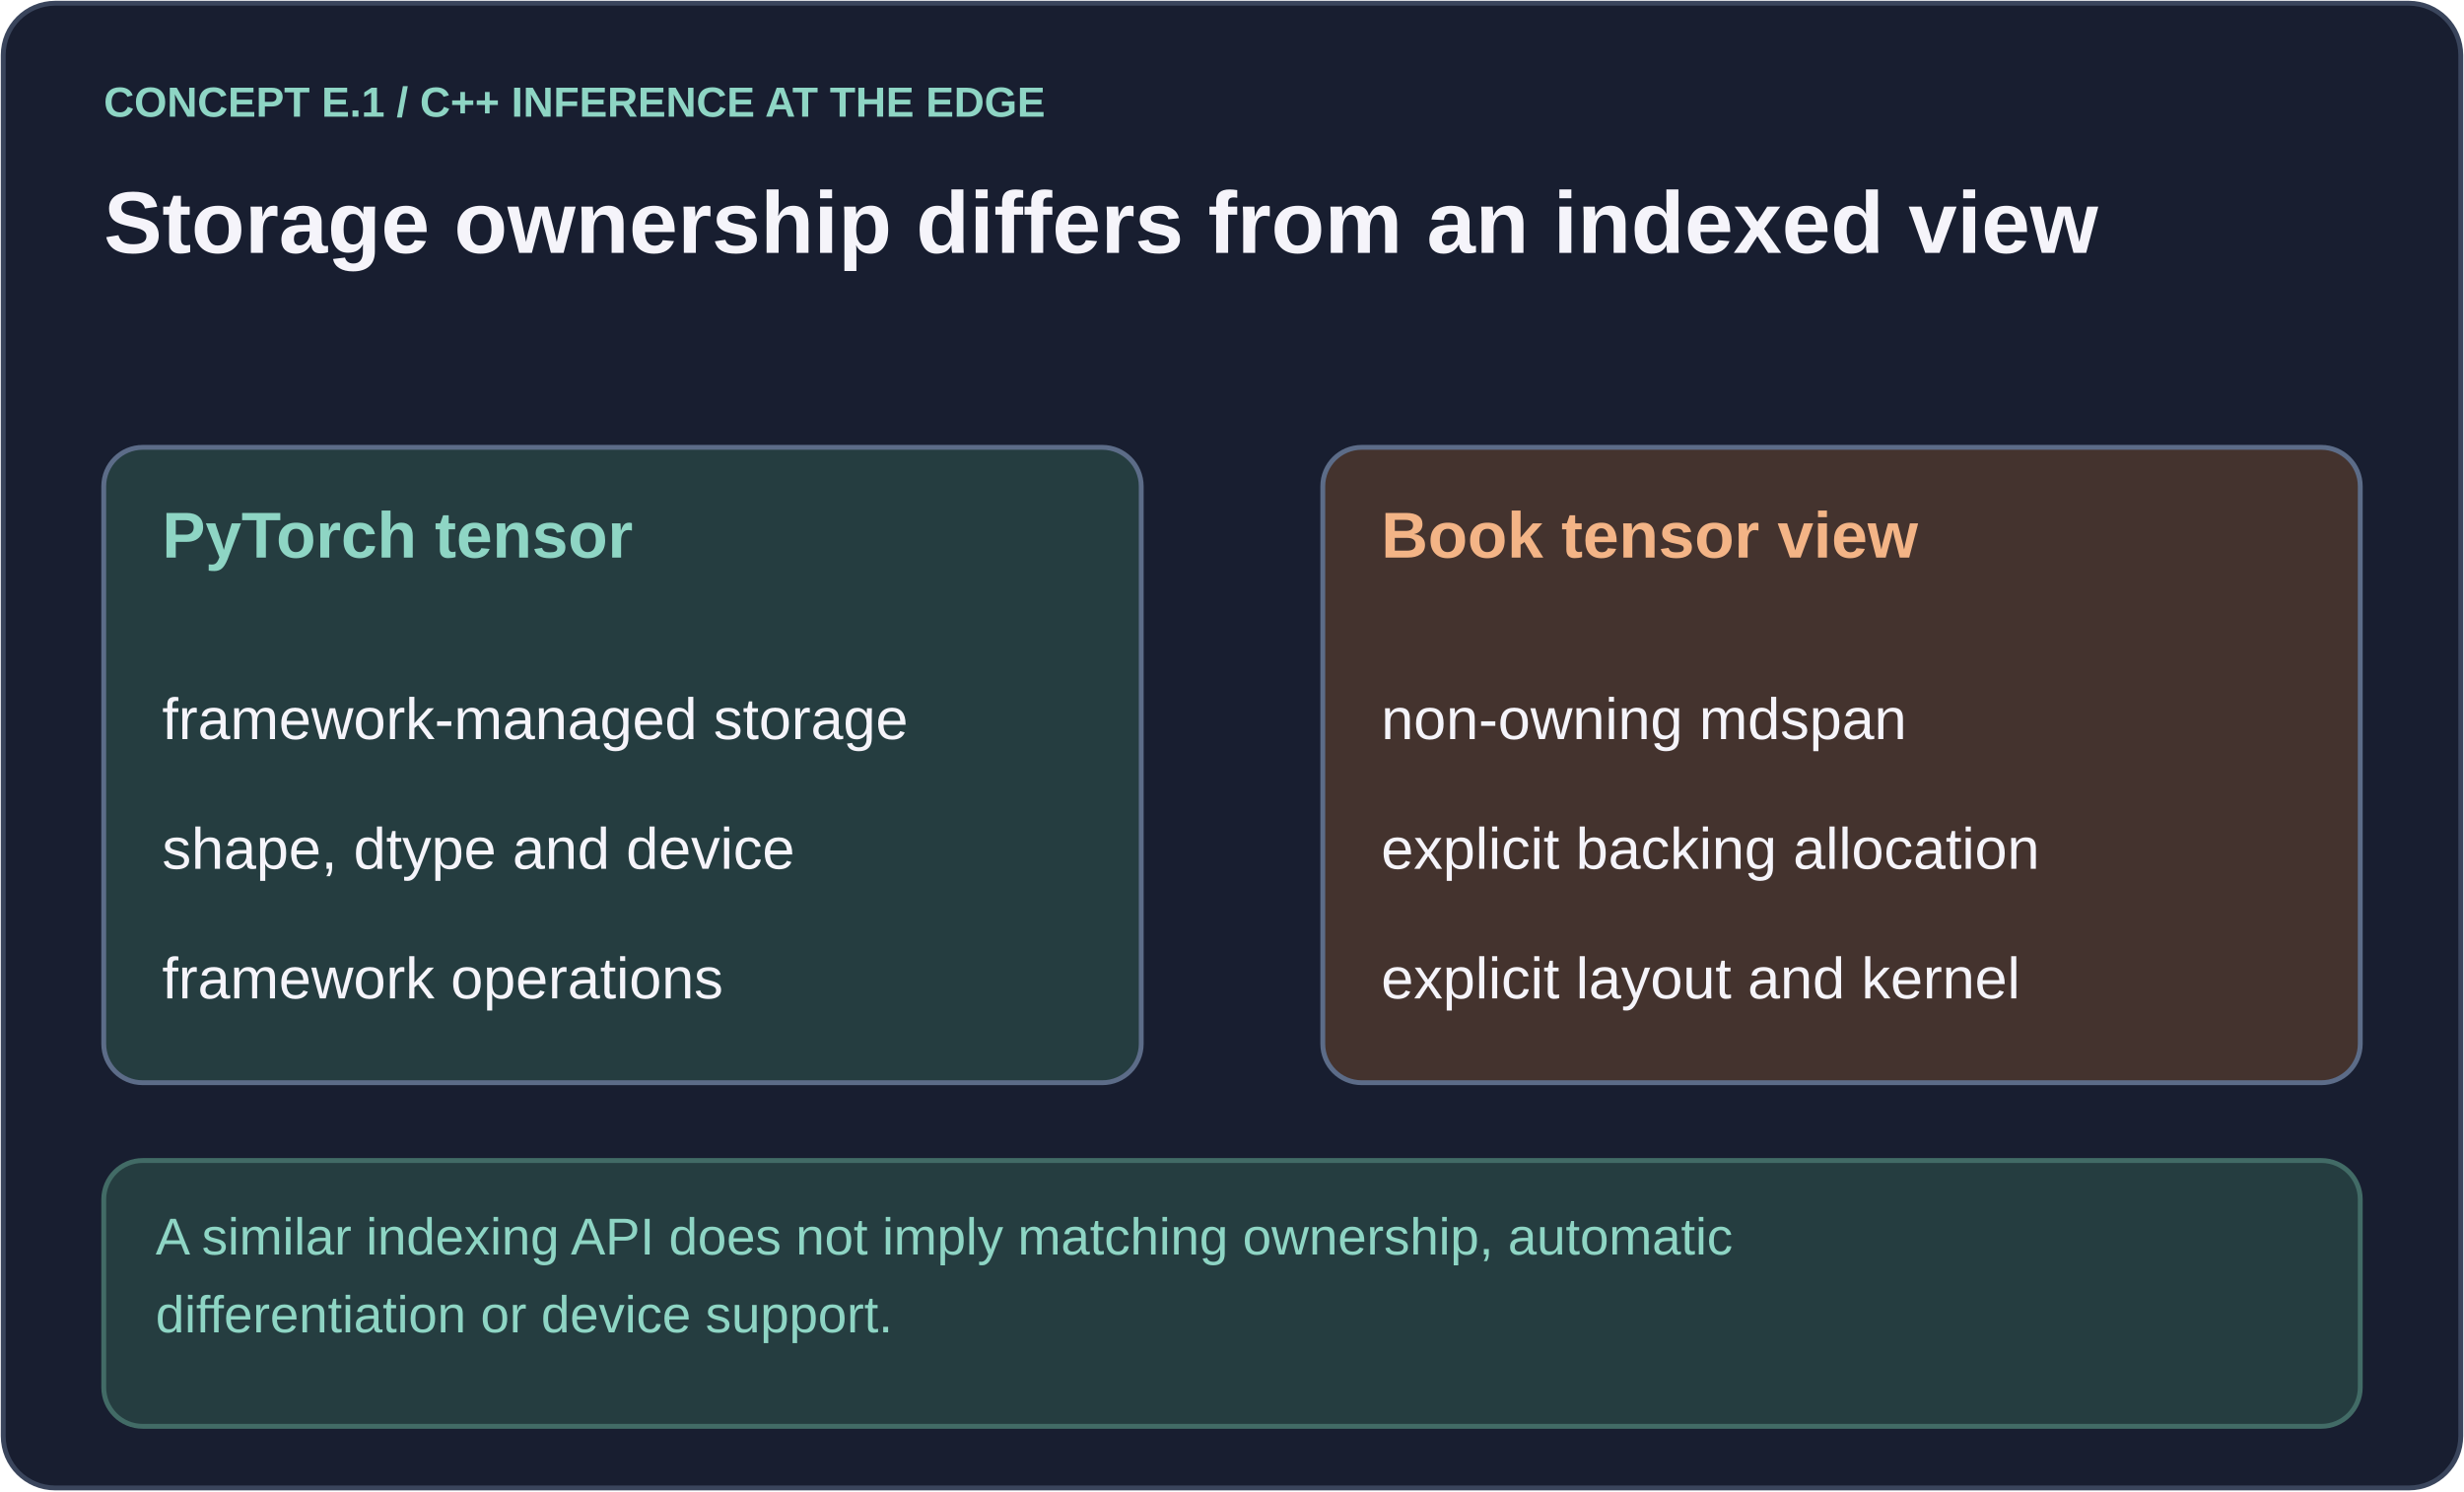
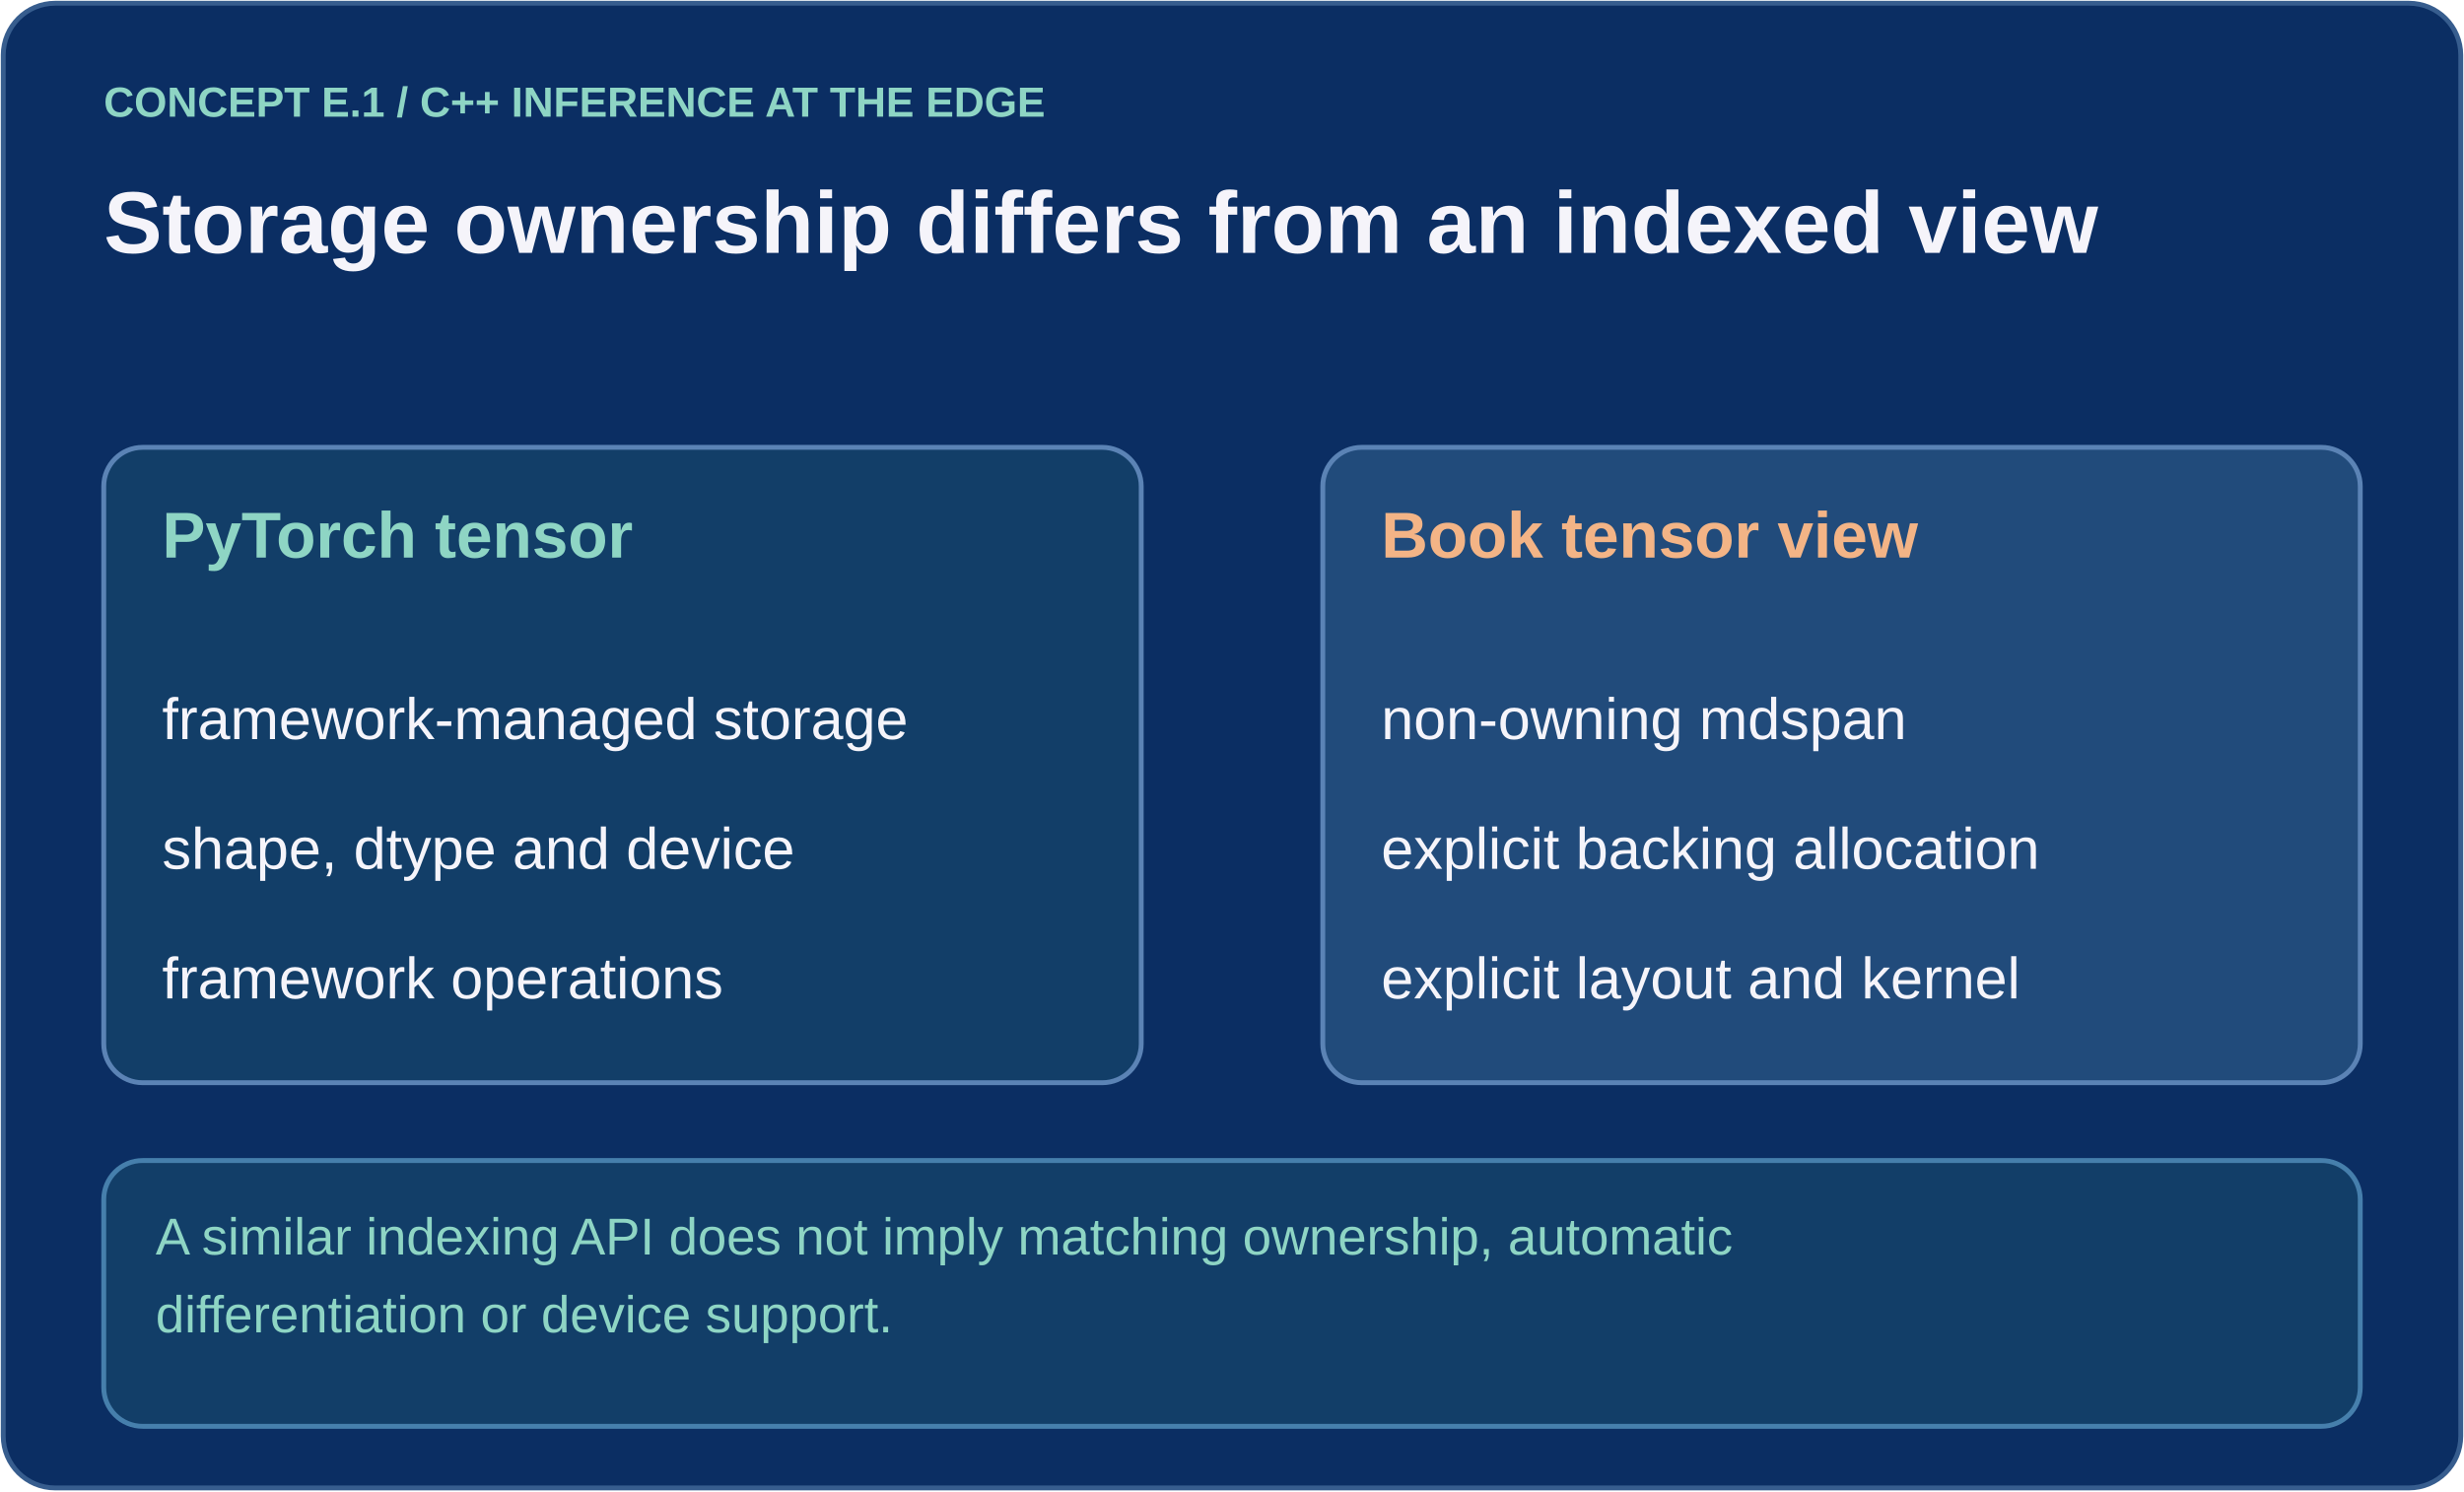
<svg xmlns="http://www.w3.org/2000/svg" width="760" height="460" viewBox="0 0 760 460" role="img" aria-labelledby="title desc">
  <defs>
    <marker id="arrow" viewBox="0 0 10 10" refX="9" refY="5" markerWidth="6" markerHeight="6" orient="auto-start-reverse">
      <path d="M0 0 L10 5 L0 10 Z" fill="#738993" />
    </marker>
  </defs>
  <g font-family="Arial, Helvetica, sans-serif">
-     <rect x="1" y="1" width="758" height="458" rx="16" fill="#181e30" stroke="#3a455c" stroke-width="1.5" />
+     <rect x="1" y="1" width="758" height="458" rx="16" fill="#0b2e63" stroke="#375d8e" stroke-width="1.5" />
    <text x="32" y="36" font-size="13" fill="#8ed5c4" font-weight="700" text-anchor="start">CONCEPT E.1  /  C++ INFERENCE AT THE EDGE</text>
    <text x="32" y="78" font-size="27" fill="#f5f4fa" font-weight="600" text-anchor="start">Storage ownership differs from an indexed view</text>
-     <rect x="32" y="138" width="320" height="196" rx="12" fill="#253d40" stroke="#5c6c88" stroke-width="1.5" />
+     <rect x="32" y="138" width="320" height="196" rx="12" fill="#123e68" stroke="#5b83b5" stroke-width="1.5" />
    <text x="50" y="172" font-size="20" fill="#8ed5c4" font-weight="600" text-anchor="start">PyTorch tensor</text>
    <text x="50" y="228" font-size="18" fill="#f5f4fa" font-weight="400" text-anchor="start">framework-managed storage</text>
    <text x="50" y="268" font-size="18" fill="#f5f4fa" font-weight="400" text-anchor="start">shape, dtype and device</text>
    <text x="50" y="308" font-size="18" fill="#f5f4fa" font-weight="400" text-anchor="start">framework operations</text>
-     <rect x="408" y="138" width="320" height="196" rx="12" fill="#44332e" stroke="#5c6c88" stroke-width="1.5" />
+     <rect x="408" y="138" width="320" height="196" rx="12" fill="#214b7b" stroke="#5b83b5" stroke-width="1.5" />
    <text x="426" y="172" font-size="20" fill="#f3b486" font-weight="600" text-anchor="start">Book tensor view</text>
    <text x="426" y="228" font-size="18" fill="#f5f4fa" font-weight="400" text-anchor="start">non-owning mdspan</text>
    <text x="426" y="268" font-size="18" fill="#f5f4fa" font-weight="400" text-anchor="start">explicit backing allocation</text>
    <text x="426" y="308" font-size="18" fill="#f5f4fa" font-weight="400" text-anchor="start">explicit layout and kernel</text>
-     <rect x="32" y="358" width="696" height="82" rx="12" fill="#253d40" stroke="#426b66" stroke-width="1.5" />
+     <rect x="32" y="358" width="696" height="82" rx="12" fill="#123e68" stroke="#467fac" stroke-width="1.5" />
    <text x="48" y="387" font-size="16" fill="#8ed5c4" font-weight="400" text-anchor="start">A similar indexing API does not imply matching ownership, automatic</text>
    <text x="48" y="411" font-size="16" fill="#8ed5c4" font-weight="400" text-anchor="start">differentiation or device support.</text>
  </g>
</svg>
